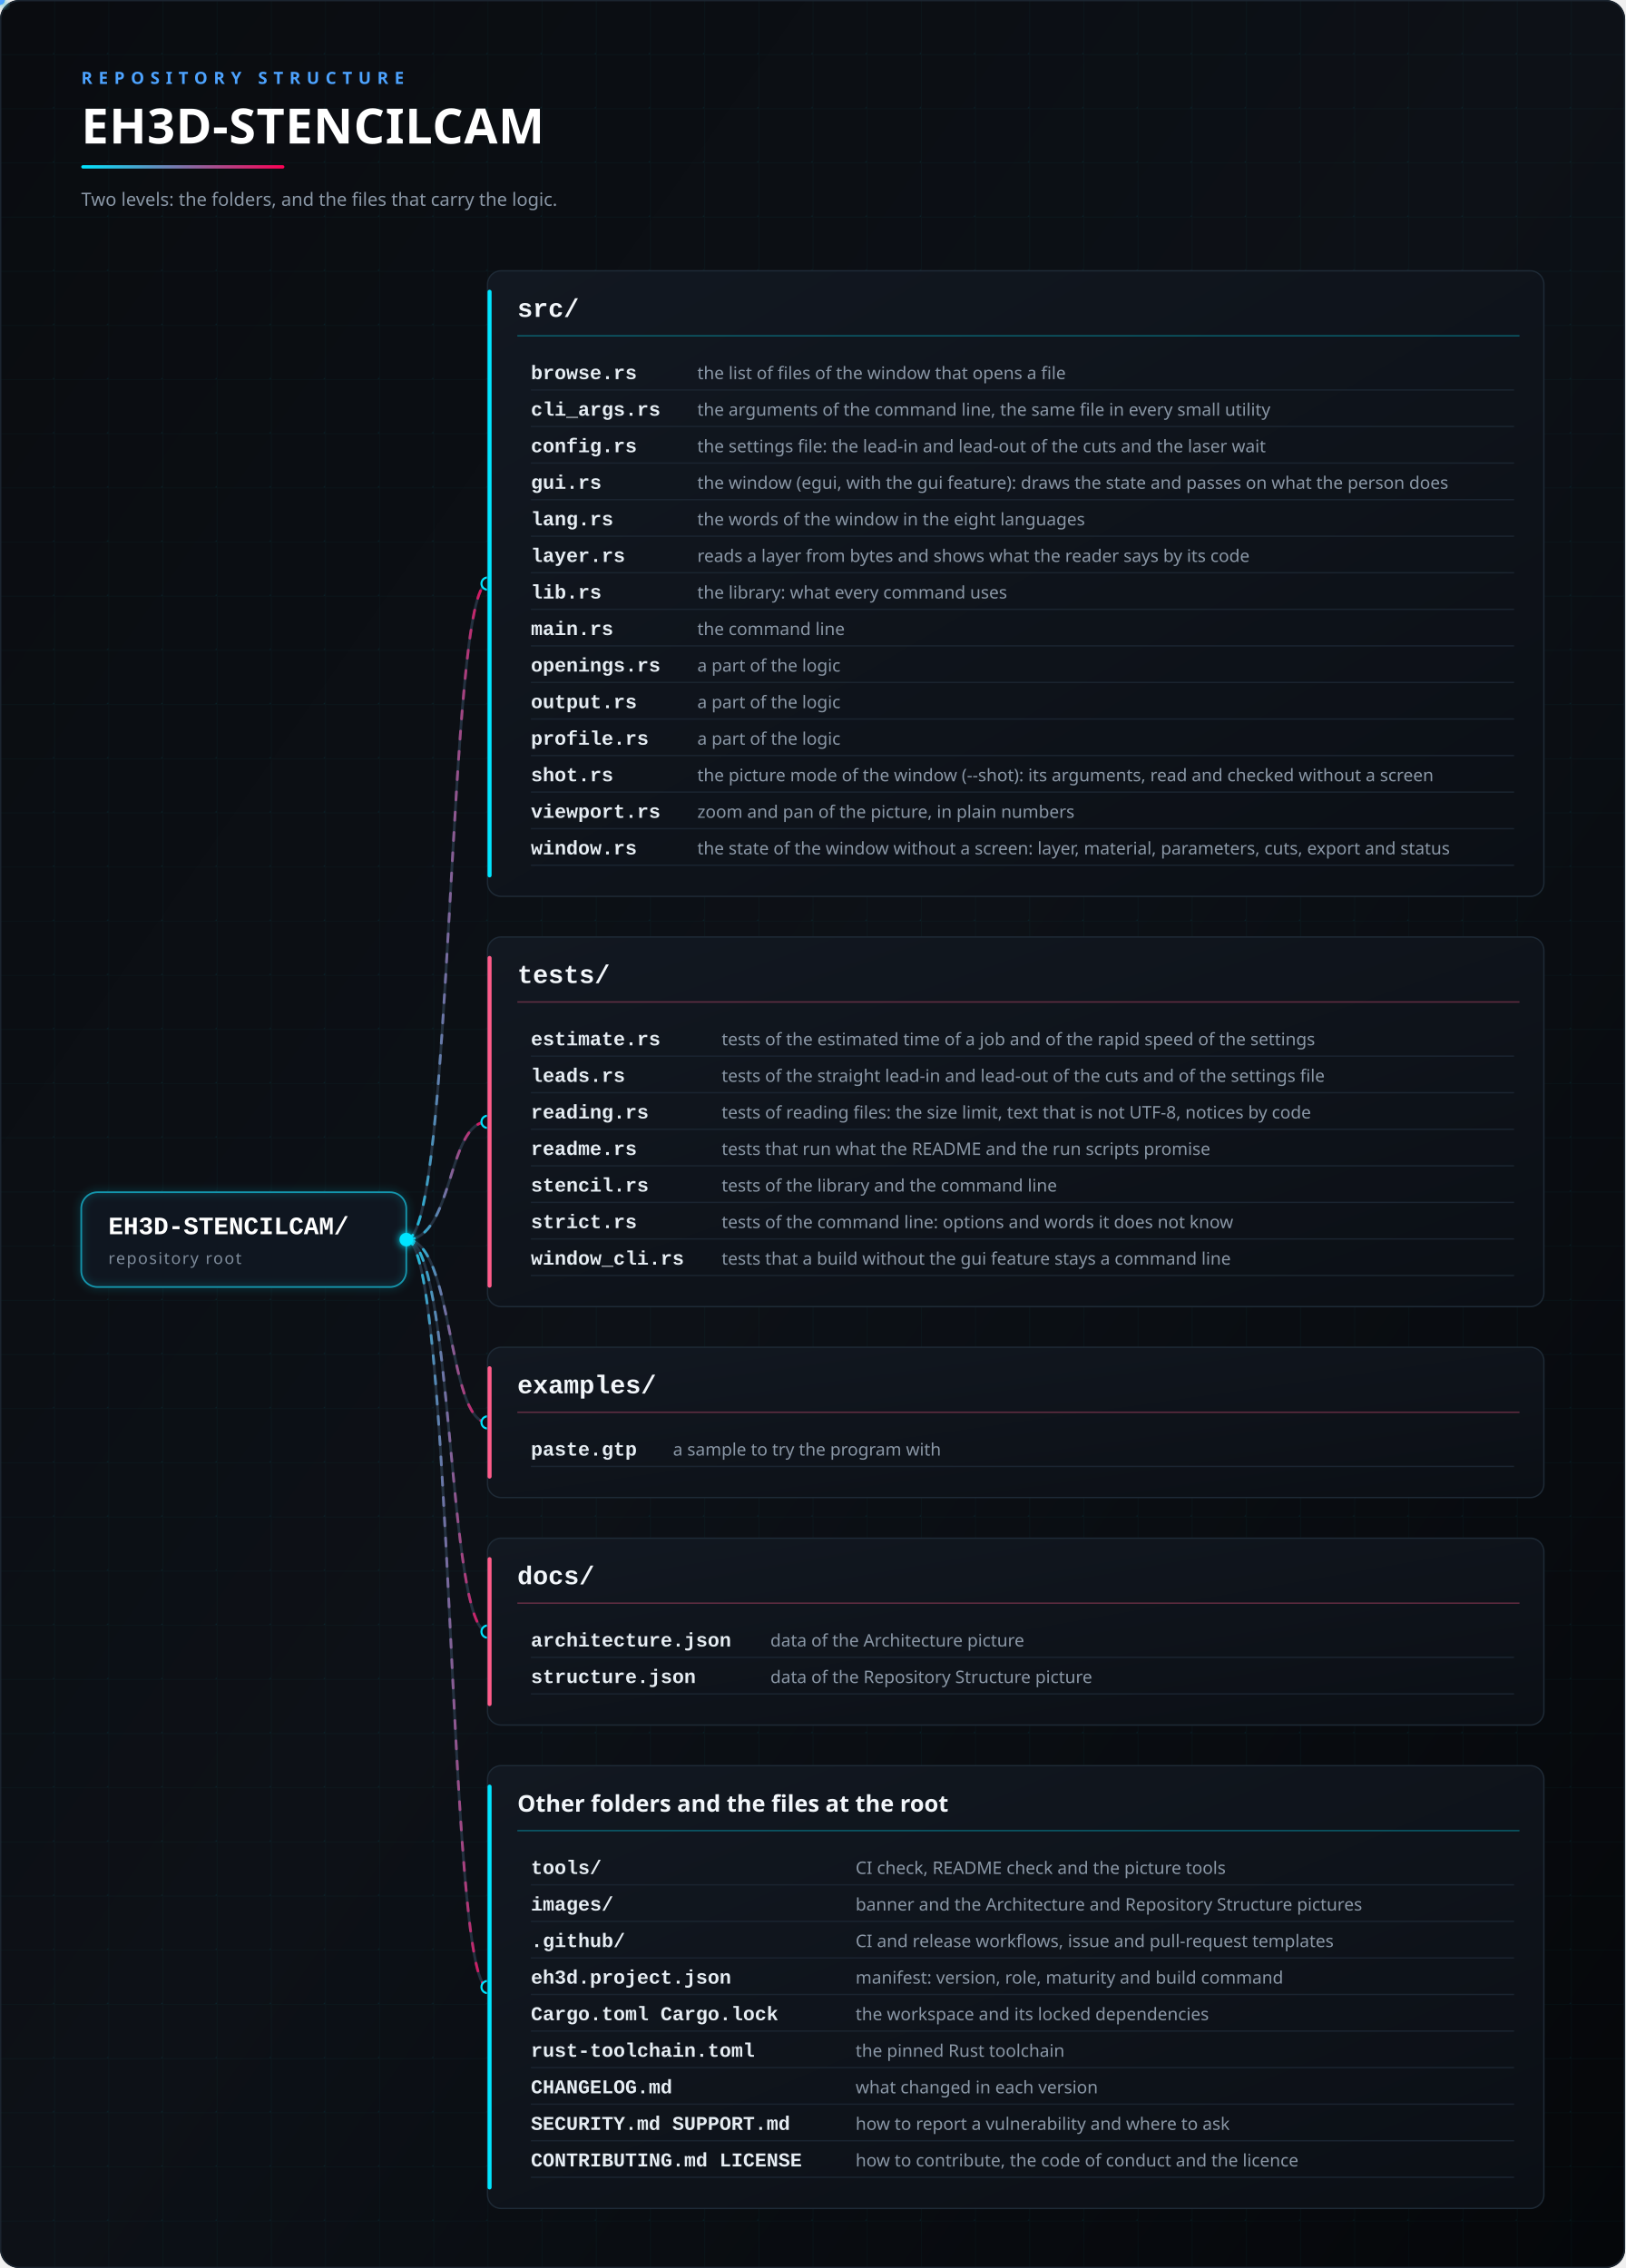
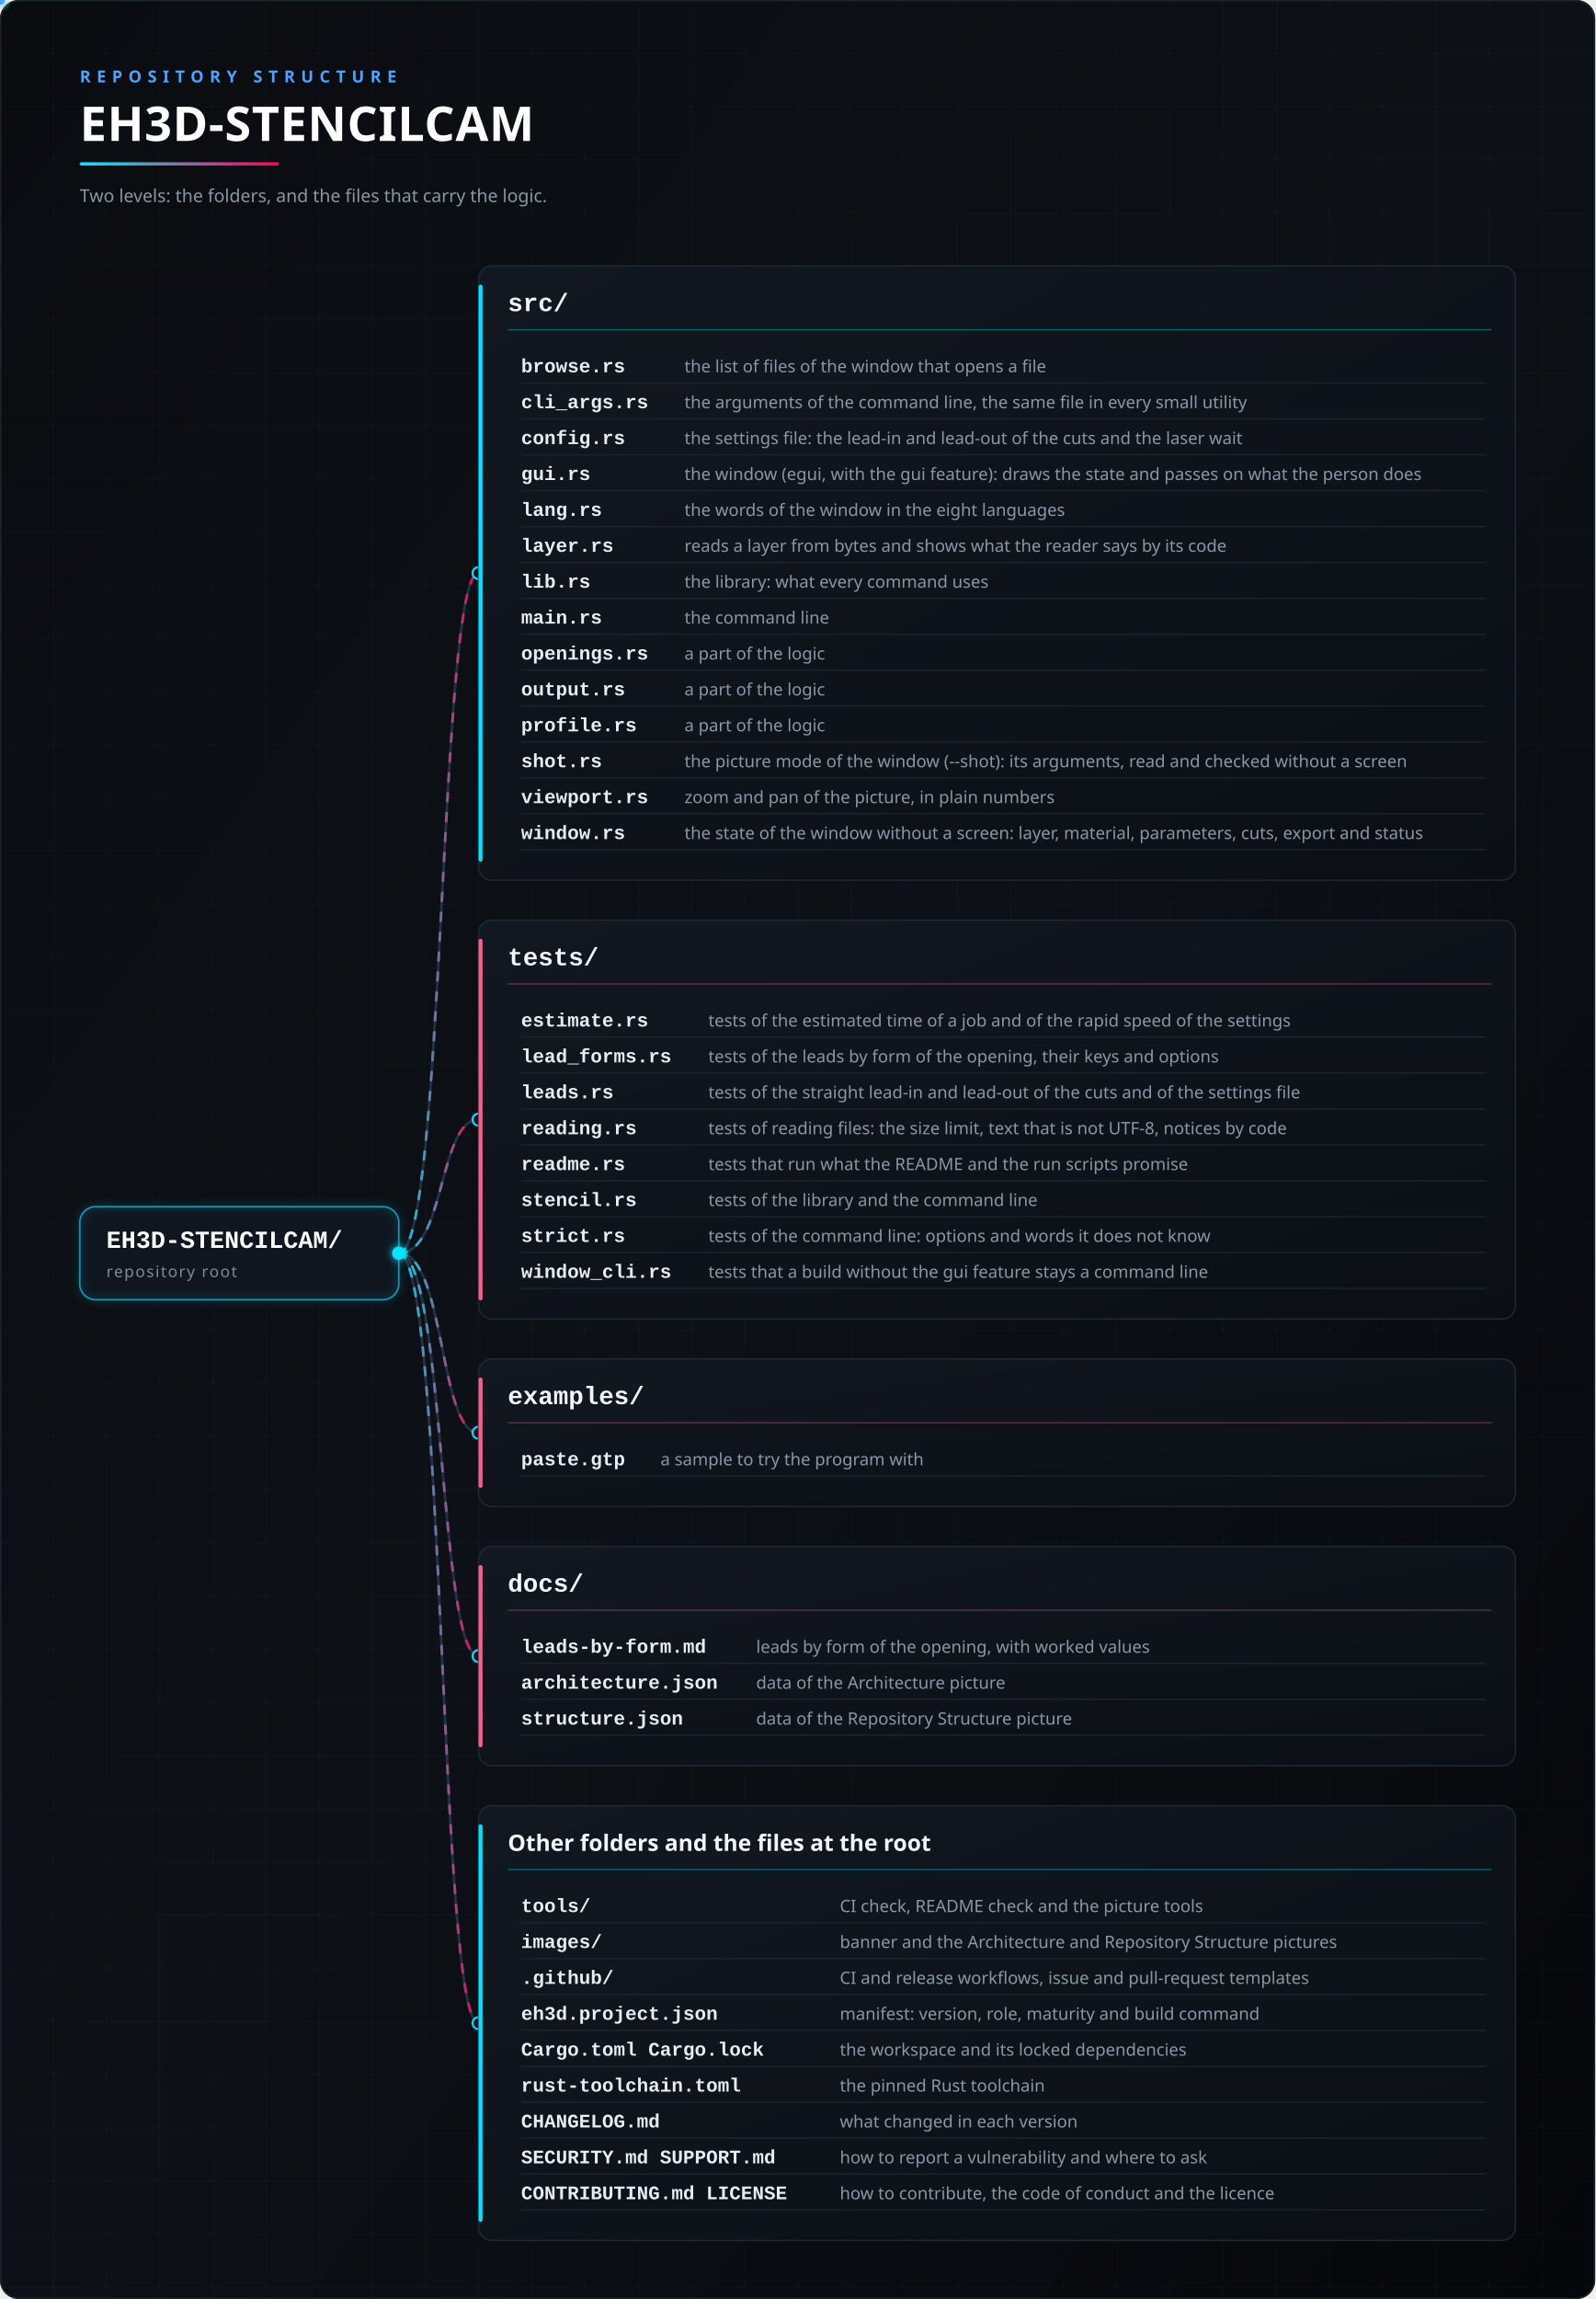
- <svg xmlns="http://www.w3.org/2000/svg" viewBox="0 0 1200 1675" width="100%" role="img" aria-labelledby="t d">
+ <svg xmlns="http://www.w3.org/2000/svg" viewBox="0 0 1200 1729" width="100%" role="img" aria-labelledby="t d">
  <defs>
    <linearGradient id="bg" x1="0" y1="0" x2="1" y2="1">
      <stop offset="0" stop-color="#0A0C10" />
      <stop offset="0.5" stop-color="#0D1117" />
      <stop offset="1" stop-color="#05070A" />
    </linearGradient>
    <linearGradient id="card" x1="0" y1="0" x2="1" y2="1">
      <stop offset="0" stop-color="#121821" />
      <stop offset="1" stop-color="#0B0F15" />
    </linearGradient>
    <linearGradient id="line" x1="0" y1="0" x2="1" y2="0">
      <stop offset="0" stop-color="#00E5FF" />
      <stop offset="1" stop-color="#FF0055" />
    </linearGradient>
    <filter id="glow" x="-50%" y="-50%" width="200%" height="200%">
      <feGaussianBlur stdDeviation="3" result="b" />
      <feMerge>
        <feMergeNode in="b" />
        <feMergeNode in="SourceGraphic" />
      </feMerge>
    </filter>
    <pattern id="grid" width="40" height="40" patternUnits="userSpaceOnUse">
      <path d="M40 0H0V40" fill="none" stroke="#00E5FF" stroke-opacity="0.035" />
      <circle cx="40" cy="40" r="1" fill="#00E5FF" fill-opacity="0.09" />
    </pattern>
  </defs>
-   <rect width="1200" height="1675" rx="14" fill="url(#bg)" />
-   <rect width="1200" height="1675" rx="14" fill="url(#grid)" />
-   <rect x="0.5" y="0.5" width="1199" height="1674" rx="14" fill="none" stroke="#1B2530" />
+   <rect width="1200" height="1729" rx="14" fill="url(#bg)" />
+   <rect width="1200" height="1729" rx="14" fill="url(#grid)" />
+   <rect x="0.5" y="0.5" width="1199" height="1728" rx="14" fill="none" stroke="#1B2530" />
  <text x="60" y="62" font-family="'Segoe UI','Noto Sans','Noto Sans CJK SC','Microsoft YaHei','Yu Gothic','Helvetica Neue',Helvetica,Arial,sans-serif" font-size="12.5" font-weight="600" fill="#4DA3FF" text-anchor="start" letter-spacing="4.5">REPOSITORY STRUCTURE</text>
  <text x="60" y="106" font-family="'Segoe UI','Noto Sans','Noto Sans CJK SC','Microsoft YaHei','Yu Gothic','Helvetica Neue',Helvetica,Arial,sans-serif" font-size="36" font-weight="700" fill="#FFFFFF" text-anchor="start" letter-spacing="0.5">EH3D-STENCILCAM</text>
  <rect x="60" y="122" width="150" height="2.5" rx="1.25" fill="url(#line)">
    <animate attributeName="width" values="40;150;150" keyTimes="0;0.4;1" dur="3s" repeatCount="indefinite" />
  </rect>
  <text x="60" y="152" font-family="'Segoe UI','Noto Sans','Noto Sans CJK SC','Microsoft YaHei','Yu Gothic','Helvetica Neue',Helvetica,Arial,sans-serif" font-size="13.5" font-weight="400" fill="#8A97A6" text-anchor="start">Two levels: the folders, and the files that carry the logic.</text>
-   <path id="c0" d="M300,915.5 C335,915.5 330,431 360,431" fill="none" stroke="#243140" stroke-width="2" />
-   <path d="M300,915.5 C335,915.5 330,431 360,431" fill="none" stroke="url(#line)" stroke-width="2" stroke-linecap="round" stroke-dasharray="6 9" opacity="0.9">
+   <path id="c0" d="M300,942.5 C335,942.5 330,431 360,431" fill="none" stroke="#243140" stroke-width="2" />
+   <path d="M300,942.5 C335,942.5 330,431 360,431" fill="none" stroke="url(#line)" stroke-width="2" stroke-linecap="round" stroke-dasharray="6 9" opacity="0.9">
    <animate attributeName="stroke-dashoffset" from="0" to="-30" dur="1.6s" repeatCount="indefinite" />
  </path>
  <circle cx="360" cy="431" r="4.5" fill="#0D1117" stroke="#00E5FF" stroke-width="1.5" />
-   <path id="c1" d="M300,915.5 C335,915.5 330,828.5 360,828.5" fill="none" stroke="#243140" stroke-width="2" />
-   <path d="M300,915.5 C335,915.5 330,828.5 360,828.5" fill="none" stroke="url(#line)" stroke-width="2" stroke-linecap="round" stroke-dasharray="6 9" opacity="0.9">
-     <animate attributeName="stroke-dashoffset" from="0" to="-30" dur="1.6s" repeatCount="indefinite" />
-   </path>
-   <circle cx="360" cy="828.5" r="4.5" fill="#0D1117" stroke="#00E5FF" stroke-width="1.5" />
-   <path id="c2" d="M300,915.5 C335,915.5 330,1050.5 360,1050.5" fill="none" stroke="#243140" stroke-width="2" />
-   <path d="M300,915.5 C335,915.5 330,1050.5 360,1050.5" fill="none" stroke="url(#line)" stroke-width="2" stroke-linecap="round" stroke-dasharray="6 9" opacity="0.9">
-     <animate attributeName="stroke-dashoffset" from="0" to="-30" dur="1.6s" repeatCount="indefinite" />
-   </path>
-   <circle cx="360" cy="1050.5" r="4.5" fill="#0D1117" stroke="#00E5FF" stroke-width="1.5" />
-   <path id="c3" d="M300,915.5 C335,915.5 330,1205 360,1205" fill="none" stroke="#243140" stroke-width="2" />
-   <path d="M300,915.5 C335,915.5 330,1205 360,1205" fill="none" stroke="url(#line)" stroke-width="2" stroke-linecap="round" stroke-dasharray="6 9" opacity="0.9">
-     <animate attributeName="stroke-dashoffset" from="0" to="-30" dur="1.6s" repeatCount="indefinite" />
-   </path>
-   <circle cx="360" cy="1205" r="4.5" fill="#0D1117" stroke="#00E5FF" stroke-width="1.5" />
-   <path id="c4" d="M300,915.5 C335,915.5 330,1467.5 360,1467.5" fill="none" stroke="#243140" stroke-width="2" />
-   <path d="M300,915.5 C335,915.5 330,1467.5 360,1467.5" fill="none" stroke="url(#line)" stroke-width="2" stroke-linecap="round" stroke-dasharray="6 9" opacity="0.9">
-     <animate attributeName="stroke-dashoffset" from="0" to="-30" dur="1.6s" repeatCount="indefinite" />
-   </path>
-   <circle cx="360" cy="1467.5" r="4.5" fill="#0D1117" stroke="#00E5FF" stroke-width="1.5" />
+   <path id="c1" d="M300,942.5 C335,942.5 330,842 360,842" fill="none" stroke="#243140" stroke-width="2" />
+   <path d="M300,942.5 C335,942.5 330,842 360,842" fill="none" stroke="url(#line)" stroke-width="2" stroke-linecap="round" stroke-dasharray="6 9" opacity="0.9">
+     <animate attributeName="stroke-dashoffset" from="0" to="-30" dur="1.6s" repeatCount="indefinite" />
+   </path>
+   <circle cx="360" cy="842" r="4.5" fill="#0D1117" stroke="#00E5FF" stroke-width="1.5" />
+   <path id="c2" d="M300,942.5 C335,942.5 330,1077.5 360,1077.5" fill="none" stroke="#243140" stroke-width="2" />
+   <path d="M300,942.5 C335,942.5 330,1077.5 360,1077.5" fill="none" stroke="url(#line)" stroke-width="2" stroke-linecap="round" stroke-dasharray="6 9" opacity="0.9">
+     <animate attributeName="stroke-dashoffset" from="0" to="-30" dur="1.6s" repeatCount="indefinite" />
+   </path>
+   <circle cx="360" cy="1077.5" r="4.5" fill="#0D1117" stroke="#00E5FF" stroke-width="1.5" />
+   <path id="c3" d="M300,942.5 C335,942.5 330,1245.5 360,1245.5" fill="none" stroke="#243140" stroke-width="2" />
+   <path d="M300,942.5 C335,942.5 330,1245.5 360,1245.5" fill="none" stroke="url(#line)" stroke-width="2" stroke-linecap="round" stroke-dasharray="6 9" opacity="0.9">
+     <animate attributeName="stroke-dashoffset" from="0" to="-30" dur="1.6s" repeatCount="indefinite" />
+   </path>
+   <circle cx="360" cy="1245.5" r="4.5" fill="#0D1117" stroke="#00E5FF" stroke-width="1.5" />
+   <path id="c4" d="M300,942.5 C335,942.5 330,1521.5 360,1521.5" fill="none" stroke="#243140" stroke-width="2" />
+   <path d="M300,942.5 C335,942.5 330,1521.5 360,1521.5" fill="none" stroke="url(#line)" stroke-width="2" stroke-linecap="round" stroke-dasharray="6 9" opacity="0.9">
+     <animate attributeName="stroke-dashoffset" from="0" to="-30" dur="1.6s" repeatCount="indefinite" />
+   </path>
+   <circle cx="360" cy="1521.5" r="4.5" fill="#0D1117" stroke="#00E5FF" stroke-width="1.5" />
  <circle r="3.5" fill="#00E5FF" filter="url(#glow)">
    <animateMotion dur="3.4s" repeatCount="indefinite">
      <mpath href="#c0" />
    </animateMotion>
  </circle>
  <circle r="3.5" fill="#4DA3FF" filter="url(#glow)">
    <animateMotion dur="4.2s" repeatCount="indefinite">
      <mpath href="#c1" />
    </animateMotion>
  </circle>
  <circle r="3.5" fill="#FFB300" filter="url(#glow)">
    <animateMotion dur="5.0s" repeatCount="indefinite">
      <mpath href="#c2" />
    </animateMotion>
  </circle>
  <circle r="3.5" fill="#00E5FF" filter="url(#glow)">
    <animateMotion dur="5.8s" repeatCount="indefinite">
      <mpath href="#c3" />
    </animateMotion>
  </circle>
  <circle r="3.5" fill="#4DA3FF" filter="url(#glow)">
    <animateMotion dur="6.6s" repeatCount="indefinite">
      <mpath href="#c4" />
    </animateMotion>
  </circle>
-   <rect x="60" y="880.5" width="240" height="70" rx="12" fill="#0F1620" stroke="#2A3A4C" stroke-width="1.2" />
-   <rect x="60" y="880.5" width="240" height="70" rx="12" fill="none" stroke="#00E5FF" stroke-opacity="0.5" stroke-width="1.2" filter="url(#glow)">
+   <rect x="60" y="907.5" width="240" height="70" rx="12" fill="#0F1620" stroke="#2A3A4C" stroke-width="1.2" />
+   <rect x="60" y="907.5" width="240" height="70" rx="12" fill="none" stroke="#00E5FF" stroke-opacity="0.5" stroke-width="1.2" filter="url(#glow)">
    <animate attributeName="stroke-opacity" values="0.15;0.6;0.15" dur="3.6s" repeatCount="indefinite" />
  </rect>
-   <text x="80" y="911.5" font-family="'JetBrains Mono','Cascadia Code','SFMono-Regular',Consolas,'Liberation Mono',monospace" font-size="18.5" font-weight="700" fill="#FFFFFF" text-anchor="start">EH3D-STENCILCAM/</text>
-   <text x="80" y="933.5" font-family="'Segoe UI','Noto Sans','Noto Sans CJK SC','Microsoft YaHei','Yu Gothic','Helvetica Neue',Helvetica,Arial,sans-serif" font-size="12" font-weight="400" fill="#7D8A99" text-anchor="start" letter-spacing="1">repository root</text>
-   <circle cx="300" cy="915.5" r="5" fill="#00E5FF" filter="url(#glow)" />
+   <text x="80" y="938.5" font-family="'JetBrains Mono','Cascadia Code','SFMono-Regular',Consolas,'Liberation Mono',monospace" font-size="18.5" font-weight="700" fill="#FFFFFF" text-anchor="start">EH3D-STENCILCAM/</text>
+   <text x="80" y="960.5" font-family="'Segoe UI','Noto Sans','Noto Sans CJK SC','Microsoft YaHei','Yu Gothic','Helvetica Neue',Helvetica,Arial,sans-serif" font-size="12" font-weight="400" fill="#7D8A99" text-anchor="start" letter-spacing="1">repository root</text>
+   <circle cx="300" cy="942.5" r="5" fill="#00E5FF" filter="url(#glow)" />
  <rect x="360" y="200" width="780" height="462" rx="10" fill="url(#card)" stroke="#1E2A36" stroke-width="1" />
  <rect x="360" y="214" width="3" height="434" rx="1.5" fill="#00E5FF">
    <animate attributeName="opacity" values="0.55;1;0.55" dur="4s" begin="0s" repeatCount="indefinite" />
  </rect>
  <text x="382" y="234" font-family="'JetBrains Mono','Cascadia Code','SFMono-Regular',Consolas,'Liberation Mono',monospace" font-size="19" font-weight="700" fill="#F2F6FA" text-anchor="start">src/</text>
  <line x1="382" y1="248" x2="1122" y2="248" stroke="#00E5FF" stroke-opacity="0.35" stroke-width="1" />
  <text x="392" y="280" font-family="'JetBrains Mono','Cascadia Code','SFMono-Regular',Consolas,'Liberation Mono',monospace" font-size="14.5" font-weight="600" fill="#E6EDF3" text-anchor="start">browse.rs</text>
  <text x="514.89" y="280" font-family="'Segoe UI','Noto Sans','Noto Sans CJK SC','Microsoft YaHei','Yu Gothic','Helvetica Neue',Helvetica,Arial,sans-serif" font-size="12.8" font-weight="400" fill="#8A97A6" text-anchor="start">the list of files of the window that opens a file</text>
  <line x1="392" y1="288" x2="1118" y2="288" stroke="#1A2430" stroke-width="1" />
  <text x="392" y="307" font-family="'JetBrains Mono','Cascadia Code','SFMono-Regular',Consolas,'Liberation Mono',monospace" font-size="14.5" font-weight="600" fill="#E6EDF3" text-anchor="start">cli_args.rs</text>
  <text x="514.89" y="307" font-family="'Segoe UI','Noto Sans','Noto Sans CJK SC','Microsoft YaHei','Yu Gothic','Helvetica Neue',Helvetica,Arial,sans-serif" font-size="12.8" font-weight="400" fill="#8A97A6" text-anchor="start">the arguments of the command line, the same file in every small utility</text>
  <line x1="392" y1="315" x2="1118" y2="315" stroke="#1A2430" stroke-width="1" />
  <text x="392" y="334" font-family="'JetBrains Mono','Cascadia Code','SFMono-Regular',Consolas,'Liberation Mono',monospace" font-size="14.5" font-weight="600" fill="#E6EDF3" text-anchor="start">config.rs</text>
  <text x="514.89" y="334" font-family="'Segoe UI','Noto Sans','Noto Sans CJK SC','Microsoft YaHei','Yu Gothic','Helvetica Neue',Helvetica,Arial,sans-serif" font-size="12.8" font-weight="400" fill="#8A97A6" text-anchor="start">the settings file: the lead-in and lead-out of the cuts and the laser wait</text>
  <line x1="392" y1="342" x2="1118" y2="342" stroke="#1A2430" stroke-width="1" />
  <text x="392" y="361" font-family="'JetBrains Mono','Cascadia Code','SFMono-Regular',Consolas,'Liberation Mono',monospace" font-size="14.5" font-weight="600" fill="#E6EDF3" text-anchor="start">gui.rs</text>
  <text x="514.89" y="361" font-family="'Segoe UI','Noto Sans','Noto Sans CJK SC','Microsoft YaHei','Yu Gothic','Helvetica Neue',Helvetica,Arial,sans-serif" font-size="12.8" font-weight="400" fill="#8A97A6" text-anchor="start">the window (egui, with the gui feature): draws the state and passes on what the person does</text>
  <line x1="392" y1="369" x2="1118" y2="369" stroke="#1A2430" stroke-width="1" />
  <text x="392" y="388" font-family="'JetBrains Mono','Cascadia Code','SFMono-Regular',Consolas,'Liberation Mono',monospace" font-size="14.5" font-weight="600" fill="#E6EDF3" text-anchor="start">lang.rs</text>
  <text x="514.89" y="388" font-family="'Segoe UI','Noto Sans','Noto Sans CJK SC','Microsoft YaHei','Yu Gothic','Helvetica Neue',Helvetica,Arial,sans-serif" font-size="12.8" font-weight="400" fill="#8A97A6" text-anchor="start">the words of the window in the eight languages</text>
  <line x1="392" y1="396" x2="1118" y2="396" stroke="#1A2430" stroke-width="1" />
  <text x="392" y="415" font-family="'JetBrains Mono','Cascadia Code','SFMono-Regular',Consolas,'Liberation Mono',monospace" font-size="14.5" font-weight="600" fill="#E6EDF3" text-anchor="start">layer.rs</text>
  <text x="514.89" y="415" font-family="'Segoe UI','Noto Sans','Noto Sans CJK SC','Microsoft YaHei','Yu Gothic','Helvetica Neue',Helvetica,Arial,sans-serif" font-size="12.8" font-weight="400" fill="#8A97A6" text-anchor="start">reads a layer from bytes and shows what the reader says by its code</text>
  <line x1="392" y1="423" x2="1118" y2="423" stroke="#1A2430" stroke-width="1" />
  <text x="392" y="442" font-family="'JetBrains Mono','Cascadia Code','SFMono-Regular',Consolas,'Liberation Mono',monospace" font-size="14.5" font-weight="600" fill="#E6EDF3" text-anchor="start">lib.rs</text>
  <text x="514.89" y="442" font-family="'Segoe UI','Noto Sans','Noto Sans CJK SC','Microsoft YaHei','Yu Gothic','Helvetica Neue',Helvetica,Arial,sans-serif" font-size="12.8" font-weight="400" fill="#8A97A6" text-anchor="start">the library: what every command uses</text>
  <line x1="392" y1="450" x2="1118" y2="450" stroke="#1A2430" stroke-width="1" />
  <text x="392" y="469" font-family="'JetBrains Mono','Cascadia Code','SFMono-Regular',Consolas,'Liberation Mono',monospace" font-size="14.5" font-weight="600" fill="#E6EDF3" text-anchor="start">main.rs</text>
  <text x="514.89" y="469" font-family="'Segoe UI','Noto Sans','Noto Sans CJK SC','Microsoft YaHei','Yu Gothic','Helvetica Neue',Helvetica,Arial,sans-serif" font-size="12.8" font-weight="400" fill="#8A97A6" text-anchor="start">the command line</text>
  <line x1="392" y1="477" x2="1118" y2="477" stroke="#1A2430" stroke-width="1" />
  <text x="392" y="496" font-family="'JetBrains Mono','Cascadia Code','SFMono-Regular',Consolas,'Liberation Mono',monospace" font-size="14.5" font-weight="600" fill="#E6EDF3" text-anchor="start">openings.rs</text>
  <text x="514.89" y="496" font-family="'Segoe UI','Noto Sans','Noto Sans CJK SC','Microsoft YaHei','Yu Gothic','Helvetica Neue',Helvetica,Arial,sans-serif" font-size="12.8" font-weight="400" fill="#8A97A6" text-anchor="start">a part of the logic</text>
  <line x1="392" y1="504" x2="1118" y2="504" stroke="#1A2430" stroke-width="1" />
  <text x="392" y="523" font-family="'JetBrains Mono','Cascadia Code','SFMono-Regular',Consolas,'Liberation Mono',monospace" font-size="14.5" font-weight="600" fill="#E6EDF3" text-anchor="start">output.rs</text>
  <text x="514.89" y="523" font-family="'Segoe UI','Noto Sans','Noto Sans CJK SC','Microsoft YaHei','Yu Gothic','Helvetica Neue',Helvetica,Arial,sans-serif" font-size="12.8" font-weight="400" fill="#8A97A6" text-anchor="start">a part of the logic</text>
  <line x1="392" y1="531" x2="1118" y2="531" stroke="#1A2430" stroke-width="1" />
  <text x="392" y="550" font-family="'JetBrains Mono','Cascadia Code','SFMono-Regular',Consolas,'Liberation Mono',monospace" font-size="14.5" font-weight="600" fill="#E6EDF3" text-anchor="start">profile.rs</text>
  <text x="514.89" y="550" font-family="'Segoe UI','Noto Sans','Noto Sans CJK SC','Microsoft YaHei','Yu Gothic','Helvetica Neue',Helvetica,Arial,sans-serif" font-size="12.8" font-weight="400" fill="#8A97A6" text-anchor="start">a part of the logic</text>
  <line x1="392" y1="558" x2="1118" y2="558" stroke="#1A2430" stroke-width="1" />
  <text x="392" y="577" font-family="'JetBrains Mono','Cascadia Code','SFMono-Regular',Consolas,'Liberation Mono',monospace" font-size="14.5" font-weight="600" fill="#E6EDF3" text-anchor="start">shot.rs</text>
  <text x="514.89" y="577" font-family="'Segoe UI','Noto Sans','Noto Sans CJK SC','Microsoft YaHei','Yu Gothic','Helvetica Neue',Helvetica,Arial,sans-serif" font-size="12.8" font-weight="400" fill="#8A97A6" text-anchor="start">the picture mode of the window (--shot): its arguments, read and checked without a screen</text>
  <line x1="392" y1="585" x2="1118" y2="585" stroke="#1A2430" stroke-width="1" />
  <text x="392" y="604" font-family="'JetBrains Mono','Cascadia Code','SFMono-Regular',Consolas,'Liberation Mono',monospace" font-size="14.5" font-weight="600" fill="#E6EDF3" text-anchor="start">viewport.rs</text>
  <text x="514.89" y="604" font-family="'Segoe UI','Noto Sans','Noto Sans CJK SC','Microsoft YaHei','Yu Gothic','Helvetica Neue',Helvetica,Arial,sans-serif" font-size="12.8" font-weight="400" fill="#8A97A6" text-anchor="start">zoom and pan of the picture, in plain numbers</text>
  <line x1="392" y1="612" x2="1118" y2="612" stroke="#1A2430" stroke-width="1" />
  <text x="392" y="631" font-family="'JetBrains Mono','Cascadia Code','SFMono-Regular',Consolas,'Liberation Mono',monospace" font-size="14.5" font-weight="600" fill="#E6EDF3" text-anchor="start">window.rs</text>
  <text x="514.89" y="631" font-family="'Segoe UI','Noto Sans','Noto Sans CJK SC','Microsoft YaHei','Yu Gothic','Helvetica Neue',Helvetica,Arial,sans-serif" font-size="12.8" font-weight="400" fill="#8A97A6" text-anchor="start">the state of the window without a screen: layer, material, parameters, cuts, export and status</text>
  <line x1="392" y1="639" x2="1118" y2="639" stroke="#1A2430" stroke-width="1" />
-   <rect x="360" y="692" width="780" height="273" rx="10" fill="url(#card)" stroke="#1E2A36" stroke-width="1" />
-   <rect x="360" y="706" width="3" height="245" rx="1.5" fill="#FF5C8A">
+   <rect x="360" y="692" width="780" height="300" rx="10" fill="url(#card)" stroke="#1E2A36" stroke-width="1" />
+   <rect x="360" y="706" width="3" height="272" rx="1.5" fill="#FF5C8A">
    <animate attributeName="opacity" values="0.55;1;0.55" dur="4s" begin="0.6s" repeatCount="indefinite" />
  </rect>
  <text x="382" y="726" font-family="'JetBrains Mono','Cascadia Code','SFMono-Regular',Consolas,'Liberation Mono',monospace" font-size="19" font-weight="700" fill="#F2F6FA" text-anchor="start">tests/</text>
  <line x1="382" y1="740" x2="1122" y2="740" stroke="#FF5C8A" stroke-opacity="0.35" stroke-width="1" />
  <text x="392" y="772" font-family="'JetBrains Mono','Cascadia Code','SFMono-Regular',Consolas,'Liberation Mono',monospace" font-size="14.5" font-weight="600" fill="#E6EDF3" text-anchor="start">estimate.rs</text>
  <text x="532.87" y="772" font-family="'Segoe UI','Noto Sans','Noto Sans CJK SC','Microsoft YaHei','Yu Gothic','Helvetica Neue',Helvetica,Arial,sans-serif" font-size="12.8" font-weight="400" fill="#8A97A6" text-anchor="start">tests of the estimated time of a job and of the rapid speed of the settings</text>
  <line x1="392" y1="780" x2="1118" y2="780" stroke="#1A2430" stroke-width="1" />
-   <text x="392" y="799" font-family="'JetBrains Mono','Cascadia Code','SFMono-Regular',Consolas,'Liberation Mono',monospace" font-size="14.5" font-weight="600" fill="#E6EDF3" text-anchor="start">leads.rs</text>
-   <text x="532.87" y="799" font-family="'Segoe UI','Noto Sans','Noto Sans CJK SC','Microsoft YaHei','Yu Gothic','Helvetica Neue',Helvetica,Arial,sans-serif" font-size="12.8" font-weight="400" fill="#8A97A6" text-anchor="start">tests of the straight lead-in and lead-out of the cuts and of the settings file</text>
+   <text x="392" y="799" font-family="'JetBrains Mono','Cascadia Code','SFMono-Regular',Consolas,'Liberation Mono',monospace" font-size="14.5" font-weight="600" fill="#E6EDF3" text-anchor="start">lead_forms.rs</text>
+   <text x="532.87" y="799" font-family="'Segoe UI','Noto Sans','Noto Sans CJK SC','Microsoft YaHei','Yu Gothic','Helvetica Neue',Helvetica,Arial,sans-serif" font-size="12.8" font-weight="400" fill="#8A97A6" text-anchor="start">tests of the leads by form of the opening, their keys and options</text>
  <line x1="392" y1="807" x2="1118" y2="807" stroke="#1A2430" stroke-width="1" />
-   <text x="392" y="826" font-family="'JetBrains Mono','Cascadia Code','SFMono-Regular',Consolas,'Liberation Mono',monospace" font-size="14.5" font-weight="600" fill="#E6EDF3" text-anchor="start">reading.rs</text>
-   <text x="532.87" y="826" font-family="'Segoe UI','Noto Sans','Noto Sans CJK SC','Microsoft YaHei','Yu Gothic','Helvetica Neue',Helvetica,Arial,sans-serif" font-size="12.8" font-weight="400" fill="#8A97A6" text-anchor="start">tests of reading files: the size limit, text that is not UTF-8, notices by code</text>
+   <text x="392" y="826" font-family="'JetBrains Mono','Cascadia Code','SFMono-Regular',Consolas,'Liberation Mono',monospace" font-size="14.5" font-weight="600" fill="#E6EDF3" text-anchor="start">leads.rs</text>
+   <text x="532.87" y="826" font-family="'Segoe UI','Noto Sans','Noto Sans CJK SC','Microsoft YaHei','Yu Gothic','Helvetica Neue',Helvetica,Arial,sans-serif" font-size="12.8" font-weight="400" fill="#8A97A6" text-anchor="start">tests of the straight lead-in and lead-out of the cuts and of the settings file</text>
  <line x1="392" y1="834" x2="1118" y2="834" stroke="#1A2430" stroke-width="1" />
-   <text x="392" y="853" font-family="'JetBrains Mono','Cascadia Code','SFMono-Regular',Consolas,'Liberation Mono',monospace" font-size="14.5" font-weight="600" fill="#E6EDF3" text-anchor="start">readme.rs</text>
-   <text x="532.87" y="853" font-family="'Segoe UI','Noto Sans','Noto Sans CJK SC','Microsoft YaHei','Yu Gothic','Helvetica Neue',Helvetica,Arial,sans-serif" font-size="12.8" font-weight="400" fill="#8A97A6" text-anchor="start">tests that run what the README and the run scripts promise</text>
+   <text x="392" y="853" font-family="'JetBrains Mono','Cascadia Code','SFMono-Regular',Consolas,'Liberation Mono',monospace" font-size="14.5" font-weight="600" fill="#E6EDF3" text-anchor="start">reading.rs</text>
+   <text x="532.87" y="853" font-family="'Segoe UI','Noto Sans','Noto Sans CJK SC','Microsoft YaHei','Yu Gothic','Helvetica Neue',Helvetica,Arial,sans-serif" font-size="12.8" font-weight="400" fill="#8A97A6" text-anchor="start">tests of reading files: the size limit, text that is not UTF-8, notices by code</text>
  <line x1="392" y1="861" x2="1118" y2="861" stroke="#1A2430" stroke-width="1" />
-   <text x="392" y="880" font-family="'JetBrains Mono','Cascadia Code','SFMono-Regular',Consolas,'Liberation Mono',monospace" font-size="14.5" font-weight="600" fill="#E6EDF3" text-anchor="start">stencil.rs</text>
-   <text x="532.87" y="880" font-family="'Segoe UI','Noto Sans','Noto Sans CJK SC','Microsoft YaHei','Yu Gothic','Helvetica Neue',Helvetica,Arial,sans-serif" font-size="12.8" font-weight="400" fill="#8A97A6" text-anchor="start">tests of the library and the command line</text>
+   <text x="392" y="880" font-family="'JetBrains Mono','Cascadia Code','SFMono-Regular',Consolas,'Liberation Mono',monospace" font-size="14.5" font-weight="600" fill="#E6EDF3" text-anchor="start">readme.rs</text>
+   <text x="532.87" y="880" font-family="'Segoe UI','Noto Sans','Noto Sans CJK SC','Microsoft YaHei','Yu Gothic','Helvetica Neue',Helvetica,Arial,sans-serif" font-size="12.8" font-weight="400" fill="#8A97A6" text-anchor="start">tests that run what the README and the run scripts promise</text>
  <line x1="392" y1="888" x2="1118" y2="888" stroke="#1A2430" stroke-width="1" />
-   <text x="392" y="907" font-family="'JetBrains Mono','Cascadia Code','SFMono-Regular',Consolas,'Liberation Mono',monospace" font-size="14.5" font-weight="600" fill="#E6EDF3" text-anchor="start">strict.rs</text>
-   <text x="532.87" y="907" font-family="'Segoe UI','Noto Sans','Noto Sans CJK SC','Microsoft YaHei','Yu Gothic','Helvetica Neue',Helvetica,Arial,sans-serif" font-size="12.8" font-weight="400" fill="#8A97A6" text-anchor="start">tests of the command line: options and words it does not know</text>
+   <text x="392" y="907" font-family="'JetBrains Mono','Cascadia Code','SFMono-Regular',Consolas,'Liberation Mono',monospace" font-size="14.5" font-weight="600" fill="#E6EDF3" text-anchor="start">stencil.rs</text>
+   <text x="532.87" y="907" font-family="'Segoe UI','Noto Sans','Noto Sans CJK SC','Microsoft YaHei','Yu Gothic','Helvetica Neue',Helvetica,Arial,sans-serif" font-size="12.8" font-weight="400" fill="#8A97A6" text-anchor="start">tests of the library and the command line</text>
  <line x1="392" y1="915" x2="1118" y2="915" stroke="#1A2430" stroke-width="1" />
-   <text x="392" y="934" font-family="'JetBrains Mono','Cascadia Code','SFMono-Regular',Consolas,'Liberation Mono',monospace" font-size="14.5" font-weight="600" fill="#E6EDF3" text-anchor="start">window_cli.rs</text>
-   <text x="532.87" y="934" font-family="'Segoe UI','Noto Sans','Noto Sans CJK SC','Microsoft YaHei','Yu Gothic','Helvetica Neue',Helvetica,Arial,sans-serif" font-size="12.8" font-weight="400" fill="#8A97A6" text-anchor="start">tests that a build without the gui feature stays a command line</text>
+   <text x="392" y="934" font-family="'JetBrains Mono','Cascadia Code','SFMono-Regular',Consolas,'Liberation Mono',monospace" font-size="14.5" font-weight="600" fill="#E6EDF3" text-anchor="start">strict.rs</text>
+   <text x="532.87" y="934" font-family="'Segoe UI','Noto Sans','Noto Sans CJK SC','Microsoft YaHei','Yu Gothic','Helvetica Neue',Helvetica,Arial,sans-serif" font-size="12.8" font-weight="400" fill="#8A97A6" text-anchor="start">tests of the command line: options and words it does not know</text>
  <line x1="392" y1="942" x2="1118" y2="942" stroke="#1A2430" stroke-width="1" />
-   <rect x="360" y="995" width="780" height="111" rx="10" fill="url(#card)" stroke="#1E2A36" stroke-width="1" />
-   <rect x="360" y="1009" width="3" height="83" rx="1.5" fill="#FF5C8A">
+   <text x="392" y="961" font-family="'JetBrains Mono','Cascadia Code','SFMono-Regular',Consolas,'Liberation Mono',monospace" font-size="14.5" font-weight="600" fill="#E6EDF3" text-anchor="start">window_cli.rs</text>
+   <text x="532.87" y="961" font-family="'Segoe UI','Noto Sans','Noto Sans CJK SC','Microsoft YaHei','Yu Gothic','Helvetica Neue',Helvetica,Arial,sans-serif" font-size="12.8" font-weight="400" fill="#8A97A6" text-anchor="start">tests that a build without the gui feature stays a command line</text>
+   <line x1="392" y1="969" x2="1118" y2="969" stroke="#1A2430" stroke-width="1" />
+   <rect x="360" y="1022" width="780" height="111" rx="10" fill="url(#card)" stroke="#1E2A36" stroke-width="1" />
+   <rect x="360" y="1036" width="3" height="83" rx="1.5" fill="#FF5C8A">
    <animate attributeName="opacity" values="0.55;1;0.55" dur="4s" begin="1.2s" repeatCount="indefinite" />
  </rect>
-   <text x="382" y="1029" font-family="'JetBrains Mono','Cascadia Code','SFMono-Regular',Consolas,'Liberation Mono',monospace" font-size="19" font-weight="700" fill="#F2F6FA" text-anchor="start">examples/</text>
-   <line x1="382" y1="1043" x2="1122" y2="1043" stroke="#FF5C8A" stroke-opacity="0.35" stroke-width="1" />
-   <text x="392" y="1075" font-family="'JetBrains Mono','Cascadia Code','SFMono-Regular',Consolas,'Liberation Mono',monospace" font-size="14.5" font-weight="600" fill="#E6EDF3" text-anchor="start">paste.gtp</text>
-   <text x="496.91" y="1075" font-family="'Segoe UI','Noto Sans','Noto Sans CJK SC','Microsoft YaHei','Yu Gothic','Helvetica Neue',Helvetica,Arial,sans-serif" font-size="12.8" font-weight="400" fill="#8A97A6" text-anchor="start">a sample to try the program with</text>
-   <line x1="392" y1="1083" x2="1118" y2="1083" stroke="#1A2430" stroke-width="1" />
-   <rect x="360" y="1136" width="780" height="138" rx="10" fill="url(#card)" stroke="#1E2A36" stroke-width="1" />
-   <rect x="360" y="1150" width="3" height="110" rx="1.5" fill="#FF5C8A">
+   <text x="382" y="1056" font-family="'JetBrains Mono','Cascadia Code','SFMono-Regular',Consolas,'Liberation Mono',monospace" font-size="19" font-weight="700" fill="#F2F6FA" text-anchor="start">examples/</text>
+   <line x1="382" y1="1070" x2="1122" y2="1070" stroke="#FF5C8A" stroke-opacity="0.35" stroke-width="1" />
+   <text x="392" y="1102" font-family="'JetBrains Mono','Cascadia Code','SFMono-Regular',Consolas,'Liberation Mono',monospace" font-size="14.5" font-weight="600" fill="#E6EDF3" text-anchor="start">paste.gtp</text>
+   <text x="496.91" y="1102" font-family="'Segoe UI','Noto Sans','Noto Sans CJK SC','Microsoft YaHei','Yu Gothic','Helvetica Neue',Helvetica,Arial,sans-serif" font-size="12.8" font-weight="400" fill="#8A97A6" text-anchor="start">a sample to try the program with</text>
+   <line x1="392" y1="1110" x2="1118" y2="1110" stroke="#1A2430" stroke-width="1" />
+   <rect x="360" y="1163" width="780" height="165" rx="10" fill="url(#card)" stroke="#1E2A36" stroke-width="1" />
+   <rect x="360" y="1177" width="3" height="137" rx="1.5" fill="#FF5C8A">
    <animate attributeName="opacity" values="0.55;1;0.55" dur="4s" begin="1.8s" repeatCount="indefinite" />
  </rect>
-   <text x="382" y="1170" font-family="'JetBrains Mono','Cascadia Code','SFMono-Regular',Consolas,'Liberation Mono',monospace" font-size="19" font-weight="700" fill="#F2F6FA" text-anchor="start">docs/</text>
-   <line x1="382" y1="1184" x2="1122" y2="1184" stroke="#FF5C8A" stroke-opacity="0.35" stroke-width="1" />
-   <text x="392" y="1216" font-family="'JetBrains Mono','Cascadia Code','SFMono-Regular',Consolas,'Liberation Mono',monospace" font-size="14.5" font-weight="600" fill="#E6EDF3" text-anchor="start">architecture.json</text>
-   <text x="568.83" y="1216" font-family="'Segoe UI','Noto Sans','Noto Sans CJK SC','Microsoft YaHei','Yu Gothic','Helvetica Neue',Helvetica,Arial,sans-serif" font-size="12.8" font-weight="400" fill="#8A97A6" text-anchor="start">data of the Architecture picture</text>
-   <line x1="392" y1="1224" x2="1118" y2="1224" stroke="#1A2430" stroke-width="1" />
-   <text x="392" y="1243" font-family="'JetBrains Mono','Cascadia Code','SFMono-Regular',Consolas,'Liberation Mono',monospace" font-size="14.5" font-weight="600" fill="#E6EDF3" text-anchor="start">structure.json</text>
-   <text x="568.83" y="1243" font-family="'Segoe UI','Noto Sans','Noto Sans CJK SC','Microsoft YaHei','Yu Gothic','Helvetica Neue',Helvetica,Arial,sans-serif" font-size="12.8" font-weight="400" fill="#8A97A6" text-anchor="start">data of the Repository Structure picture</text>
+   <text x="382" y="1197" font-family="'JetBrains Mono','Cascadia Code','SFMono-Regular',Consolas,'Liberation Mono',monospace" font-size="19" font-weight="700" fill="#F2F6FA" text-anchor="start">docs/</text>
+   <line x1="382" y1="1211" x2="1122" y2="1211" stroke="#FF5C8A" stroke-opacity="0.35" stroke-width="1" />
+   <text x="392" y="1243" font-family="'JetBrains Mono','Cascadia Code','SFMono-Regular',Consolas,'Liberation Mono',monospace" font-size="14.5" font-weight="600" fill="#E6EDF3" text-anchor="start">leads-by-form.md</text>
+   <text x="568.83" y="1243" font-family="'Segoe UI','Noto Sans','Noto Sans CJK SC','Microsoft YaHei','Yu Gothic','Helvetica Neue',Helvetica,Arial,sans-serif" font-size="12.8" font-weight="400" fill="#8A97A6" text-anchor="start">leads by form of the opening, with worked values</text>
  <line x1="392" y1="1251" x2="1118" y2="1251" stroke="#1A2430" stroke-width="1" />
-   <rect x="360" y="1304" width="780" height="327" rx="10" fill="url(#card)" stroke="#1E2A36" stroke-width="1" />
-   <rect x="360" y="1318" width="3" height="299" rx="1.5" fill="#00E5FF">
+   <text x="392" y="1270" font-family="'JetBrains Mono','Cascadia Code','SFMono-Regular',Consolas,'Liberation Mono',monospace" font-size="14.5" font-weight="600" fill="#E6EDF3" text-anchor="start">architecture.json</text>
+   <text x="568.83" y="1270" font-family="'Segoe UI','Noto Sans','Noto Sans CJK SC','Microsoft YaHei','Yu Gothic','Helvetica Neue',Helvetica,Arial,sans-serif" font-size="12.8" font-weight="400" fill="#8A97A6" text-anchor="start">data of the Architecture picture</text>
+   <line x1="392" y1="1278" x2="1118" y2="1278" stroke="#1A2430" stroke-width="1" />
+   <text x="392" y="1297" font-family="'JetBrains Mono','Cascadia Code','SFMono-Regular',Consolas,'Liberation Mono',monospace" font-size="14.5" font-weight="600" fill="#E6EDF3" text-anchor="start">structure.json</text>
+   <text x="568.83" y="1297" font-family="'Segoe UI','Noto Sans','Noto Sans CJK SC','Microsoft YaHei','Yu Gothic','Helvetica Neue',Helvetica,Arial,sans-serif" font-size="12.8" font-weight="400" fill="#8A97A6" text-anchor="start">data of the Repository Structure picture</text>
+   <line x1="392" y1="1305" x2="1118" y2="1305" stroke="#1A2430" stroke-width="1" />
+   <rect x="360" y="1358" width="780" height="327" rx="10" fill="url(#card)" stroke="#1E2A36" stroke-width="1" />
+   <rect x="360" y="1372" width="3" height="299" rx="1.5" fill="#00E5FF">
    <animate attributeName="opacity" values="0.55;1;0.55" dur="4s" begin="2.4s" repeatCount="indefinite" />
  </rect>
-   <text x="382" y="1338" font-family="'Segoe UI','Noto Sans','Noto Sans CJK SC','Microsoft YaHei','Yu Gothic','Helvetica Neue',Helvetica,Arial,sans-serif" font-size="17" font-weight="700" fill="#F2F6FA" text-anchor="start">Other folders and the files at the root</text>
-   <line x1="382" y1="1352" x2="1122" y2="1352" stroke="#00E5FF" stroke-opacity="0.35" stroke-width="1" />
-   <text x="392" y="1384" font-family="'JetBrains Mono','Cascadia Code','SFMono-Regular',Consolas,'Liberation Mono',monospace" font-size="14.5" font-weight="600" fill="#E6EDF3" text-anchor="start">tools/</text>
-   <text x="631.76" y="1384" font-family="'Segoe UI','Noto Sans','Noto Sans CJK SC','Microsoft YaHei','Yu Gothic','Helvetica Neue',Helvetica,Arial,sans-serif" font-size="12.8" font-weight="400" fill="#8A97A6" text-anchor="start">CI check, README check and the picture tools</text>
-   <line x1="392" y1="1392" x2="1118" y2="1392" stroke="#1A2430" stroke-width="1" />
-   <text x="392" y="1411" font-family="'JetBrains Mono','Cascadia Code','SFMono-Regular',Consolas,'Liberation Mono',monospace" font-size="14.5" font-weight="600" fill="#E6EDF3" text-anchor="start">images/</text>
-   <text x="631.76" y="1411" font-family="'Segoe UI','Noto Sans','Noto Sans CJK SC','Microsoft YaHei','Yu Gothic','Helvetica Neue',Helvetica,Arial,sans-serif" font-size="12.8" font-weight="400" fill="#8A97A6" text-anchor="start">banner and the Architecture and Repository Structure pictures</text>
-   <line x1="392" y1="1419" x2="1118" y2="1419" stroke="#1A2430" stroke-width="1" />
-   <text x="392" y="1438" font-family="'JetBrains Mono','Cascadia Code','SFMono-Regular',Consolas,'Liberation Mono',monospace" font-size="14.5" font-weight="600" fill="#E6EDF3" text-anchor="start">.github/</text>
-   <text x="631.76" y="1438" font-family="'Segoe UI','Noto Sans','Noto Sans CJK SC','Microsoft YaHei','Yu Gothic','Helvetica Neue',Helvetica,Arial,sans-serif" font-size="12.8" font-weight="400" fill="#8A97A6" text-anchor="start">CI and release workflows, issue and pull-request templates</text>
+   <text x="382" y="1392" font-family="'Segoe UI','Noto Sans','Noto Sans CJK SC','Microsoft YaHei','Yu Gothic','Helvetica Neue',Helvetica,Arial,sans-serif" font-size="17" font-weight="700" fill="#F2F6FA" text-anchor="start">Other folders and the files at the root</text>
+   <line x1="382" y1="1406" x2="1122" y2="1406" stroke="#00E5FF" stroke-opacity="0.35" stroke-width="1" />
+   <text x="392" y="1438" font-family="'JetBrains Mono','Cascadia Code','SFMono-Regular',Consolas,'Liberation Mono',monospace" font-size="14.5" font-weight="600" fill="#E6EDF3" text-anchor="start">tools/</text>
+   <text x="631.76" y="1438" font-family="'Segoe UI','Noto Sans','Noto Sans CJK SC','Microsoft YaHei','Yu Gothic','Helvetica Neue',Helvetica,Arial,sans-serif" font-size="12.8" font-weight="400" fill="#8A97A6" text-anchor="start">CI check, README check and the picture tools</text>
  <line x1="392" y1="1446" x2="1118" y2="1446" stroke="#1A2430" stroke-width="1" />
-   <text x="392" y="1465" font-family="'JetBrains Mono','Cascadia Code','SFMono-Regular',Consolas,'Liberation Mono',monospace" font-size="14.5" font-weight="600" fill="#E6EDF3" text-anchor="start">eh3d.project.json</text>
-   <text x="631.76" y="1465" font-family="'Segoe UI','Noto Sans','Noto Sans CJK SC','Microsoft YaHei','Yu Gothic','Helvetica Neue',Helvetica,Arial,sans-serif" font-size="12.8" font-weight="400" fill="#8A97A6" text-anchor="start">manifest: version, role, maturity and build command</text>
+   <text x="392" y="1465" font-family="'JetBrains Mono','Cascadia Code','SFMono-Regular',Consolas,'Liberation Mono',monospace" font-size="14.5" font-weight="600" fill="#E6EDF3" text-anchor="start">images/</text>
+   <text x="631.76" y="1465" font-family="'Segoe UI','Noto Sans','Noto Sans CJK SC','Microsoft YaHei','Yu Gothic','Helvetica Neue',Helvetica,Arial,sans-serif" font-size="12.8" font-weight="400" fill="#8A97A6" text-anchor="start">banner and the Architecture and Repository Structure pictures</text>
  <line x1="392" y1="1473" x2="1118" y2="1473" stroke="#1A2430" stroke-width="1" />
-   <text x="392" y="1492" font-family="'JetBrains Mono','Cascadia Code','SFMono-Regular',Consolas,'Liberation Mono',monospace" font-size="14.5" font-weight="600" fill="#E6EDF3" text-anchor="start">Cargo.toml  Cargo.lock</text>
-   <text x="631.76" y="1492" font-family="'Segoe UI','Noto Sans','Noto Sans CJK SC','Microsoft YaHei','Yu Gothic','Helvetica Neue',Helvetica,Arial,sans-serif" font-size="12.8" font-weight="400" fill="#8A97A6" text-anchor="start">the workspace and its locked dependencies</text>
+   <text x="392" y="1492" font-family="'JetBrains Mono','Cascadia Code','SFMono-Regular',Consolas,'Liberation Mono',monospace" font-size="14.5" font-weight="600" fill="#E6EDF3" text-anchor="start">.github/</text>
+   <text x="631.76" y="1492" font-family="'Segoe UI','Noto Sans','Noto Sans CJK SC','Microsoft YaHei','Yu Gothic','Helvetica Neue',Helvetica,Arial,sans-serif" font-size="12.8" font-weight="400" fill="#8A97A6" text-anchor="start">CI and release workflows, issue and pull-request templates</text>
  <line x1="392" y1="1500" x2="1118" y2="1500" stroke="#1A2430" stroke-width="1" />
-   <text x="392" y="1519" font-family="'JetBrains Mono','Cascadia Code','SFMono-Regular',Consolas,'Liberation Mono',monospace" font-size="14.5" font-weight="600" fill="#E6EDF3" text-anchor="start">rust-toolchain.toml</text>
-   <text x="631.76" y="1519" font-family="'Segoe UI','Noto Sans','Noto Sans CJK SC','Microsoft YaHei','Yu Gothic','Helvetica Neue',Helvetica,Arial,sans-serif" font-size="12.8" font-weight="400" fill="#8A97A6" text-anchor="start">the pinned Rust toolchain</text>
+   <text x="392" y="1519" font-family="'JetBrains Mono','Cascadia Code','SFMono-Regular',Consolas,'Liberation Mono',monospace" font-size="14.5" font-weight="600" fill="#E6EDF3" text-anchor="start">eh3d.project.json</text>
+   <text x="631.76" y="1519" font-family="'Segoe UI','Noto Sans','Noto Sans CJK SC','Microsoft YaHei','Yu Gothic','Helvetica Neue',Helvetica,Arial,sans-serif" font-size="12.8" font-weight="400" fill="#8A97A6" text-anchor="start">manifest: version, role, maturity and build command</text>
  <line x1="392" y1="1527" x2="1118" y2="1527" stroke="#1A2430" stroke-width="1" />
-   <text x="392" y="1546" font-family="'JetBrains Mono','Cascadia Code','SFMono-Regular',Consolas,'Liberation Mono',monospace" font-size="14.5" font-weight="600" fill="#E6EDF3" text-anchor="start">CHANGELOG.md</text>
-   <text x="631.76" y="1546" font-family="'Segoe UI','Noto Sans','Noto Sans CJK SC','Microsoft YaHei','Yu Gothic','Helvetica Neue',Helvetica,Arial,sans-serif" font-size="12.8" font-weight="400" fill="#8A97A6" text-anchor="start">what changed in each version</text>
+   <text x="392" y="1546" font-family="'JetBrains Mono','Cascadia Code','SFMono-Regular',Consolas,'Liberation Mono',monospace" font-size="14.5" font-weight="600" fill="#E6EDF3" text-anchor="start">Cargo.toml  Cargo.lock</text>
+   <text x="631.76" y="1546" font-family="'Segoe UI','Noto Sans','Noto Sans CJK SC','Microsoft YaHei','Yu Gothic','Helvetica Neue',Helvetica,Arial,sans-serif" font-size="12.8" font-weight="400" fill="#8A97A6" text-anchor="start">the workspace and its locked dependencies</text>
  <line x1="392" y1="1554" x2="1118" y2="1554" stroke="#1A2430" stroke-width="1" />
-   <text x="392" y="1573" font-family="'JetBrains Mono','Cascadia Code','SFMono-Regular',Consolas,'Liberation Mono',monospace" font-size="14.5" font-weight="600" fill="#E6EDF3" text-anchor="start">SECURITY.md  SUPPORT.md</text>
-   <text x="631.76" y="1573" font-family="'Segoe UI','Noto Sans','Noto Sans CJK SC','Microsoft YaHei','Yu Gothic','Helvetica Neue',Helvetica,Arial,sans-serif" font-size="12.8" font-weight="400" fill="#8A97A6" text-anchor="start">how to report a vulnerability and where to ask</text>
+   <text x="392" y="1573" font-family="'JetBrains Mono','Cascadia Code','SFMono-Regular',Consolas,'Liberation Mono',monospace" font-size="14.5" font-weight="600" fill="#E6EDF3" text-anchor="start">rust-toolchain.toml</text>
+   <text x="631.76" y="1573" font-family="'Segoe UI','Noto Sans','Noto Sans CJK SC','Microsoft YaHei','Yu Gothic','Helvetica Neue',Helvetica,Arial,sans-serif" font-size="12.8" font-weight="400" fill="#8A97A6" text-anchor="start">the pinned Rust toolchain</text>
  <line x1="392" y1="1581" x2="1118" y2="1581" stroke="#1A2430" stroke-width="1" />
-   <text x="392" y="1600" font-family="'JetBrains Mono','Cascadia Code','SFMono-Regular',Consolas,'Liberation Mono',monospace" font-size="14.5" font-weight="600" fill="#E6EDF3" text-anchor="start">CONTRIBUTING.md  LICENSE</text>
-   <text x="631.76" y="1600" font-family="'Segoe UI','Noto Sans','Noto Sans CJK SC','Microsoft YaHei','Yu Gothic','Helvetica Neue',Helvetica,Arial,sans-serif" font-size="12.8" font-weight="400" fill="#8A97A6" text-anchor="start">how to contribute, the code of conduct and the licence</text>
+   <text x="392" y="1600" font-family="'JetBrains Mono','Cascadia Code','SFMono-Regular',Consolas,'Liberation Mono',monospace" font-size="14.5" font-weight="600" fill="#E6EDF3" text-anchor="start">CHANGELOG.md</text>
+   <text x="631.76" y="1600" font-family="'Segoe UI','Noto Sans','Noto Sans CJK SC','Microsoft YaHei','Yu Gothic','Helvetica Neue',Helvetica,Arial,sans-serif" font-size="12.8" font-weight="400" fill="#8A97A6" text-anchor="start">what changed in each version</text>
  <line x1="392" y1="1608" x2="1118" y2="1608" stroke="#1A2430" stroke-width="1" />
+   <text x="392" y="1627" font-family="'JetBrains Mono','Cascadia Code','SFMono-Regular',Consolas,'Liberation Mono',monospace" font-size="14.5" font-weight="600" fill="#E6EDF3" text-anchor="start">SECURITY.md  SUPPORT.md</text>
+   <text x="631.76" y="1627" font-family="'Segoe UI','Noto Sans','Noto Sans CJK SC','Microsoft YaHei','Yu Gothic','Helvetica Neue',Helvetica,Arial,sans-serif" font-size="12.8" font-weight="400" fill="#8A97A6" text-anchor="start">how to report a vulnerability and where to ask</text>
+   <line x1="392" y1="1635" x2="1118" y2="1635" stroke="#1A2430" stroke-width="1" />
+   <text x="392" y="1654" font-family="'JetBrains Mono','Cascadia Code','SFMono-Regular',Consolas,'Liberation Mono',monospace" font-size="14.5" font-weight="600" fill="#E6EDF3" text-anchor="start">CONTRIBUTING.md  LICENSE</text>
+   <text x="631.76" y="1654" font-family="'Segoe UI','Noto Sans','Noto Sans CJK SC','Microsoft YaHei','Yu Gothic','Helvetica Neue',Helvetica,Arial,sans-serif" font-size="12.8" font-weight="400" fill="#8A97A6" text-anchor="start">how to contribute, the code of conduct and the licence</text>
+   <line x1="392" y1="1662" x2="1118" y2="1662" stroke="#1A2430" stroke-width="1" />
</svg>
